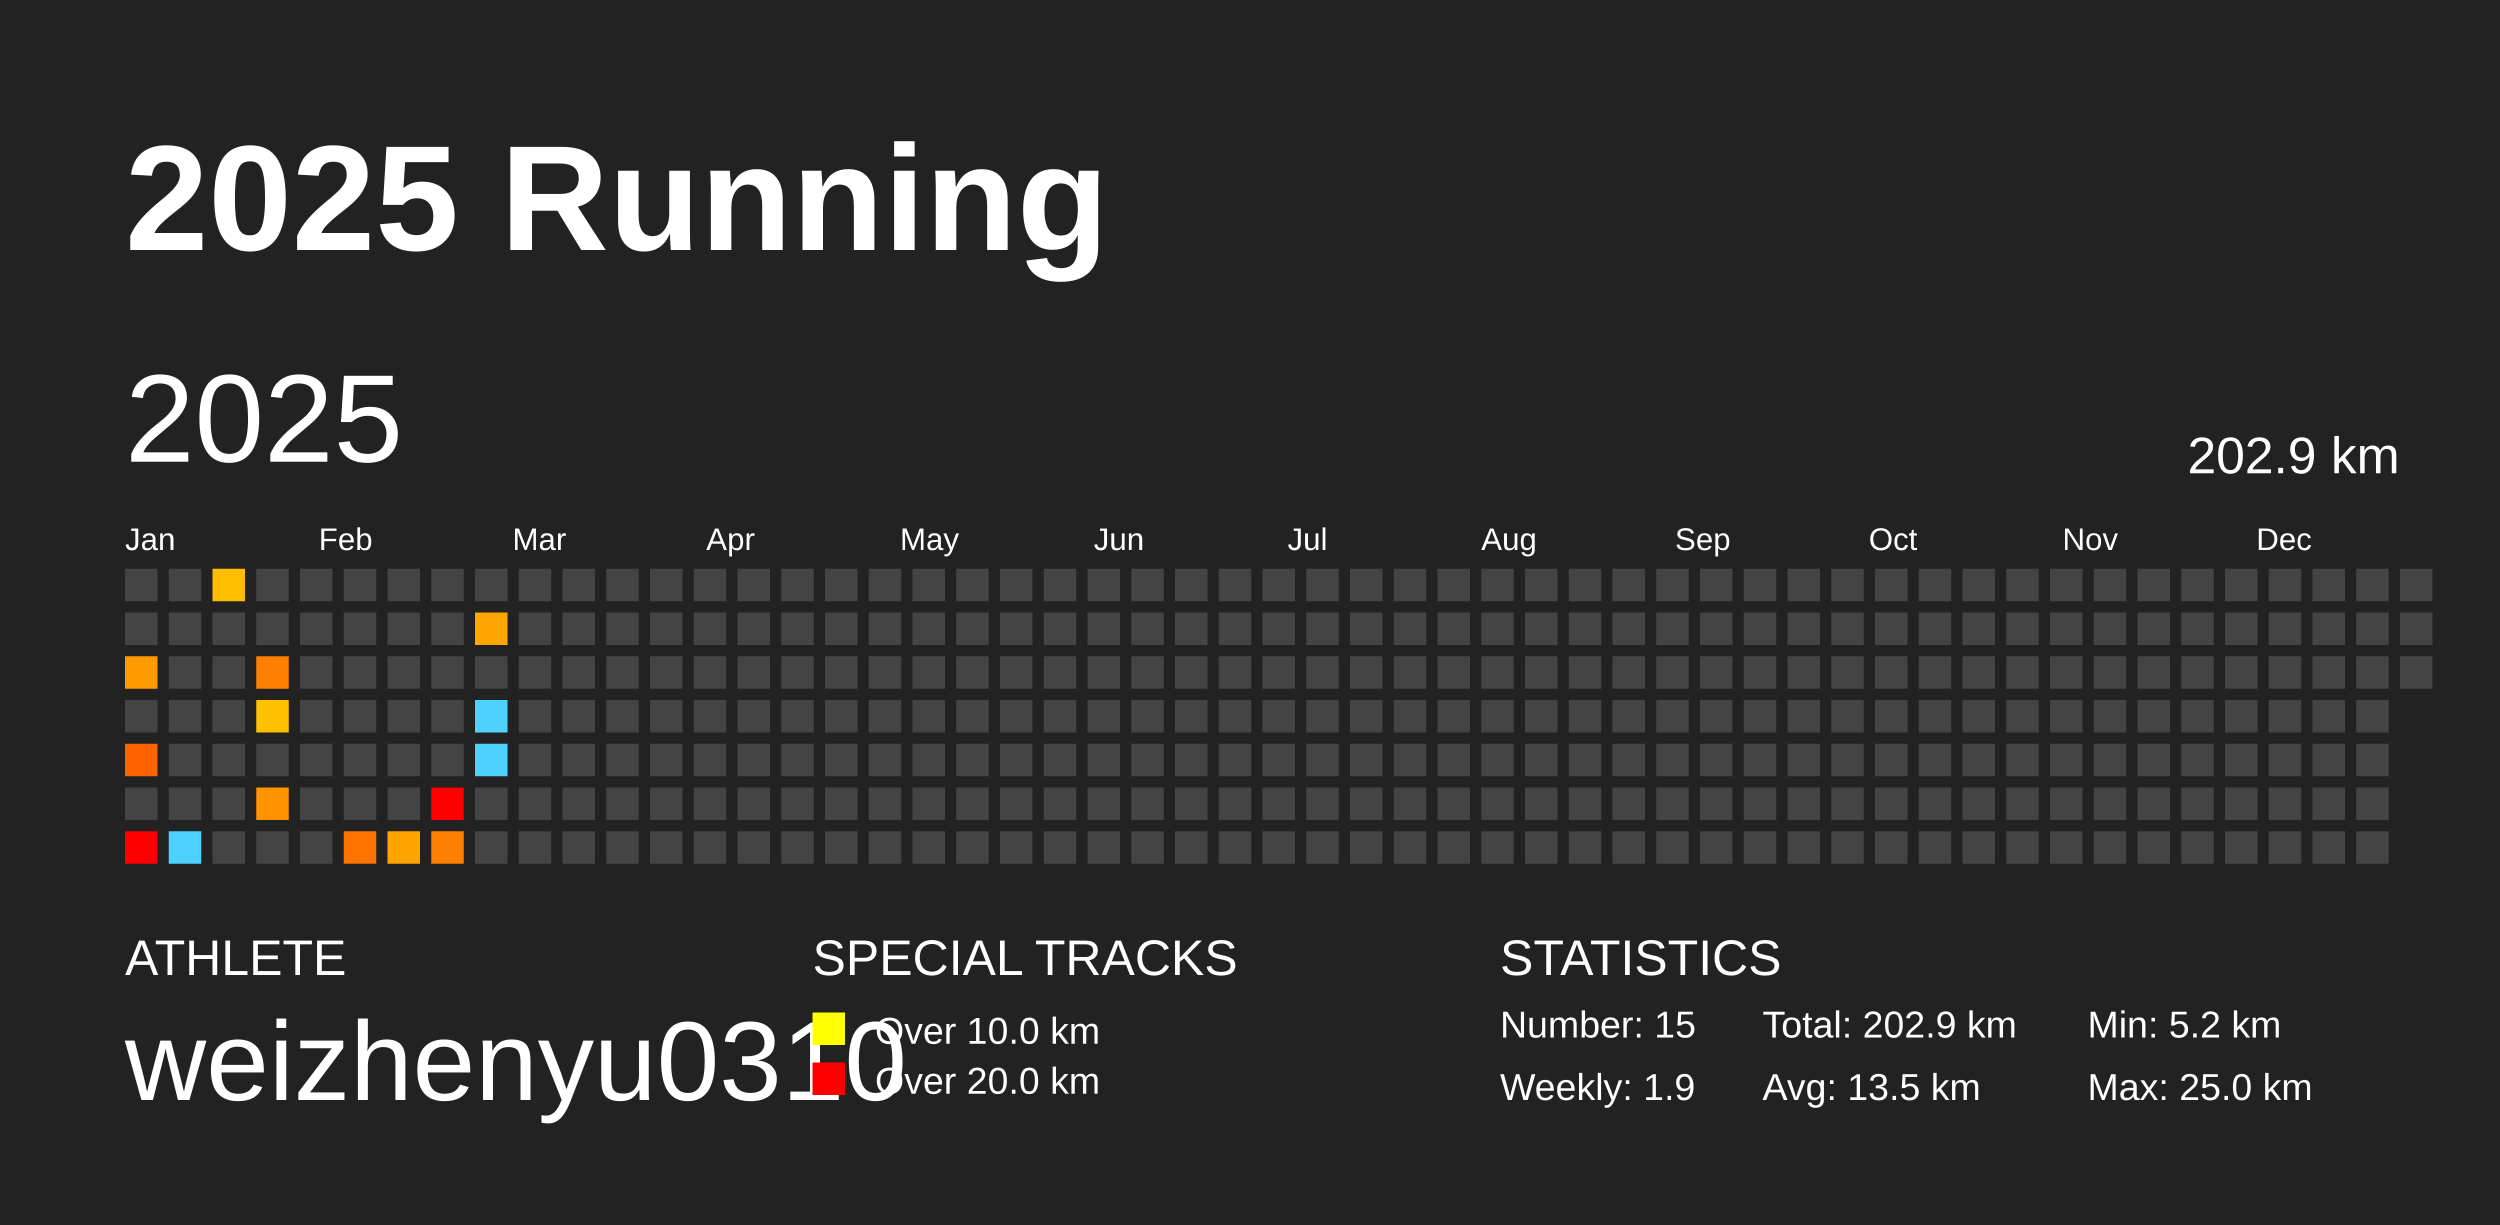
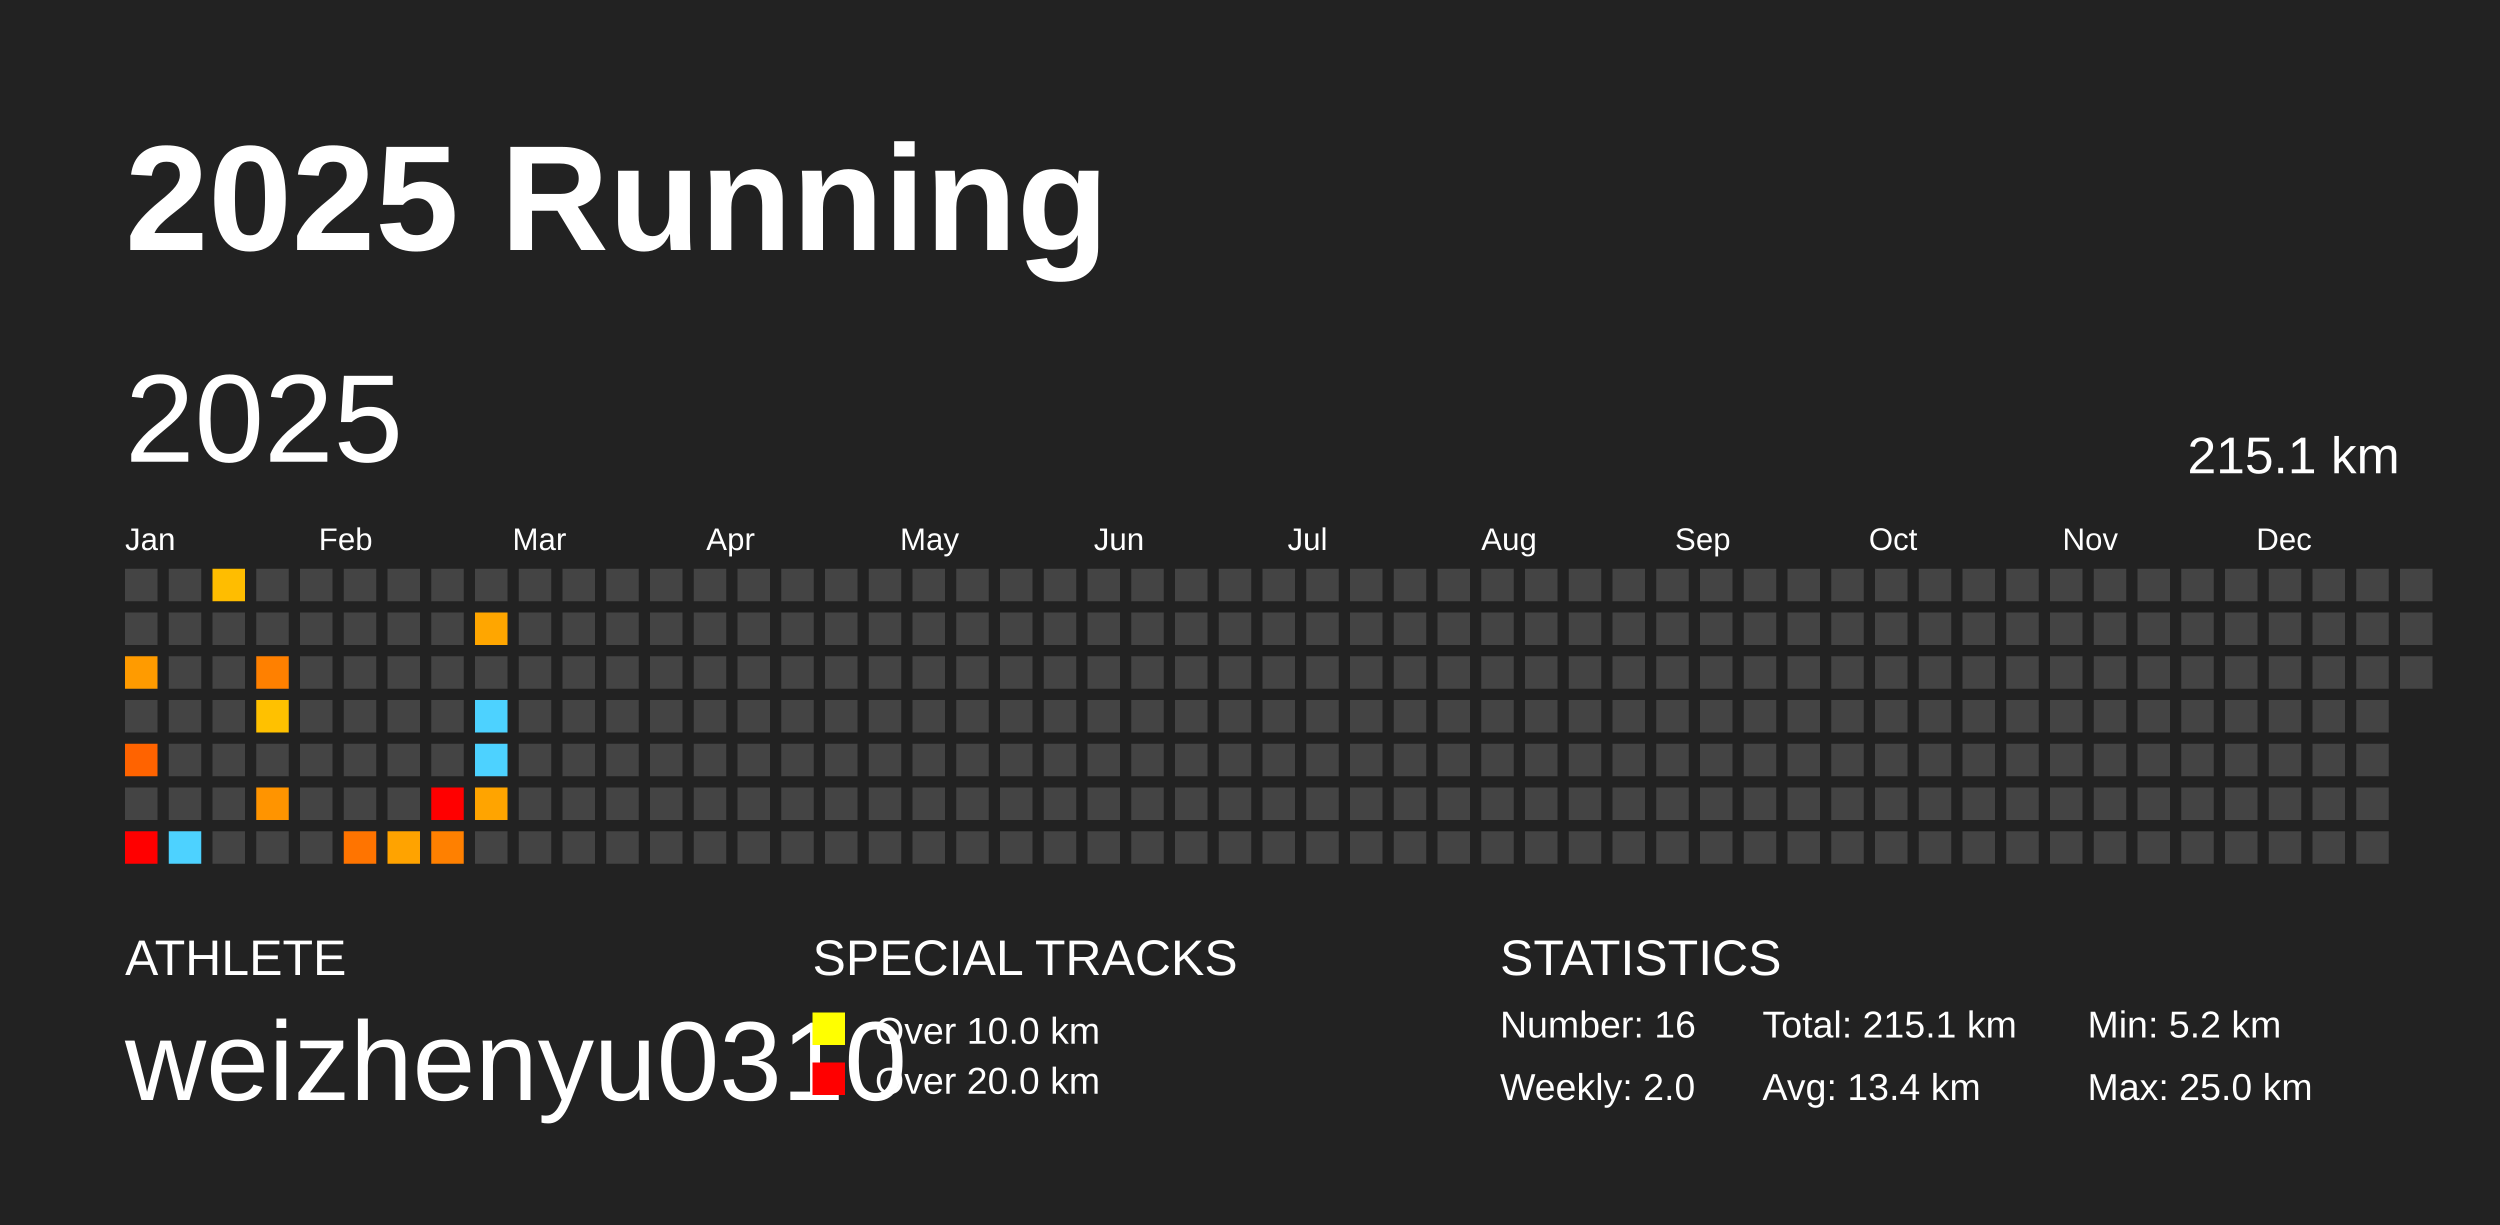
<svg xmlns="http://www.w3.org/2000/svg" baseProfile="full" height="98mm" version="1.1" viewBox="0,0,200,98" width="200mm">
  <defs />
  <rect fill="#222222" height="98" width="200" x="0" y="0" />
  <text fill="#FFFFFF" style="font-size:12px; font-family:Arial; font-weight:bold;" x="10" y="20">2025 Running</text>
  <text fill="#FFFFFF" style="font-size:4px; font-family:Arial" x="10" y="78">ATHLETE</text>
  <text fill="#FFFFFF" style="font-size:9px; font-family:Arial" x="10" y="88">weizhenyu0310</text>
  <text fill="#FFFFFF" style="font-size:4px; font-family:Arial" x="65" y="78">SPECIAL TRACKS</text>
  <rect fill="yellow" height="2.6" width="2.6" x="65" y="81" />
  <text fill="#FFFFFF" style="font-size:3px; font-family:Arial" x="70" y="83.5">Over 10.0 km</text>
  <rect fill="red" height="2.6" width="2.6" x="65" y="85" />
  <text fill="#FFFFFF" style="font-size:3px; font-family:Arial" x="70" y="87.5">Over 20.0 km</text>
  <text fill="#FFFFFF" style="font-size:4px; font-family:Arial" x="120" y="78">STATISTICS</text>
-   <text fill="#FFFFFF" style="font-size:3px; font-family:Arial" x="120" y="83">Number: 15</text>
-   <text fill="#FFFFFF" style="font-size:3px; font-family:Arial" x="120" y="88">Weekly: 1.9</text>
-   <text fill="#FFFFFF" style="font-size:3px; font-family:Arial" x="141" y="83">Total: 202.9 km</text>
-   <text fill="#FFFFFF" style="font-size:3px; font-family:Arial" x="141" y="88">Avg: 13.5 km</text>
+   <text fill="#FFFFFF" style="font-size:3px; font-family:Arial" x="120" y="83">Number: 16</text>
+   <text fill="#FFFFFF" style="font-size:3px; font-family:Arial" x="120" y="88">Weekly: 2.0</text>
+   <text fill="#FFFFFF" style="font-size:3px; font-family:Arial" x="141" y="83">Total: 215.1 km</text>
+   <text fill="#FFFFFF" style="font-size:3px; font-family:Arial" x="141" y="88">Avg: 13.4 km</text>
  <text fill="#FFFFFF" style="font-size:3px; font-family:Arial" x="167" y="83">Min: 5.2 km</text>
  <text fill="#FFFFFF" style="font-size:3px; font-family:Arial" x="167" y="88">Max: 25.0 km</text>
  <text dominant-baseline="hanging" fill="#FFFFFF" style="font-size:10.0px; font-family:Arial;" x="10" y="30">2025</text>
-   <text dominant-baseline="hanging" fill="#FFFFFF" style="font-size:4.125px; font-family:Arial;" x="175" y="35">202.9 km</text>
+   <text dominant-baseline="hanging" fill="#FFFFFF" style="font-size:4.125px; font-family:Arial;" x="175" y="35">215.1 km</text>
  <text fill="#FFFFFF" style="font-size:2.5px; font-family:Arial" x="10.0" y="44">Jan</text>
  <text fill="#FFFFFF" style="font-size:2.5px; font-family:Arial" x="25.5" y="44">Feb</text>
  <text fill="#FFFFFF" style="font-size:2.5px; font-family:Arial" x="41.0" y="44">Mar</text>
  <text fill="#FFFFFF" style="font-size:2.5px; font-family:Arial" x="56.5" y="44">Apr</text>
  <text fill="#FFFFFF" style="font-size:2.5px; font-family:Arial" x="72.0" y="44">May</text>
  <text fill="#FFFFFF" style="font-size:2.5px; font-family:Arial" x="87.5" y="44">Jun</text>
  <text fill="#FFFFFF" style="font-size:2.5px; font-family:Arial" x="103.0" y="44">Jul</text>
  <text fill="#FFFFFF" style="font-size:2.5px; font-family:Arial" x="118.5" y="44">Aug</text>
  <text fill="#FFFFFF" style="font-size:2.5px; font-family:Arial" x="134.0" y="44">Sep</text>
  <text fill="#FFFFFF" style="font-size:2.5px; font-family:Arial" x="149.5" y="44">Oct</text>
  <text fill="#FFFFFF" style="font-size:2.5px; font-family:Arial" x="165.0" y="44">Nov</text>
  <text fill="#FFFFFF" style="font-size:2.5px; font-family:Arial" x="180.5" y="44">Dec</text>
  <rect fill="#444444" height="2.6" width="2.6" x="10.0" y="45.5" />
  <rect fill="#444444" height="2.6" width="2.6" x="10.0" y="49.0" />
  <rect fill="#ff9b00" height="2.6" width="2.6" x="10.0" y="52.5" />
  <rect fill="#444444" height="2.6" width="2.6" x="10.0" y="56.0" />
  <rect fill="#ff6300" height="2.6" width="2.6" x="10.0" y="59.5" />
  <rect fill="#444444" height="2.6" width="2.6" x="10.0" y="63.0" />
  <rect fill="red" height="2.6" width="2.6" x="10.0" y="66.5" />
  <rect fill="#444444" height="2.6" width="2.6" x="13.5" y="45.5" />
  <rect fill="#444444" height="2.6" width="2.6" x="13.5" y="49.0" />
  <rect fill="#444444" height="2.6" width="2.6" x="13.5" y="52.5" />
  <rect fill="#444444" height="2.6" width="2.6" x="13.5" y="56.0" />
  <rect fill="#444444" height="2.6" width="2.6" x="13.5" y="59.5" />
  <rect fill="#444444" height="2.6" width="2.6" x="13.5" y="63.0" />
  <rect fill="#4dd2ff" height="2.6" width="2.6" x="13.5" y="66.5" />
  <rect fill="#ffbd00" height="2.6" width="2.6" x="17.0" y="45.5" />
  <rect fill="#444444" height="2.6" width="2.6" x="17.0" y="49.0" />
  <rect fill="#444444" height="2.6" width="2.6" x="17.0" y="52.5" />
  <rect fill="#444444" height="2.6" width="2.6" x="17.0" y="56.0" />
  <rect fill="#444444" height="2.6" width="2.6" x="17.0" y="59.5" />
  <rect fill="#444444" height="2.6" width="2.6" x="17.0" y="63.0" />
  <rect fill="#444444" height="2.6" width="2.6" x="17.0" y="66.5" />
  <rect fill="#444444" height="2.6" width="2.6" x="20.5" y="45.5" />
  <rect fill="#444444" height="2.6" width="2.6" x="20.5" y="49.0" />
  <rect fill="#ff8000" height="2.6" width="2.6" x="20.5" y="52.5" />
  <rect fill="#ffc100" height="2.6" width="2.6" x="20.5" y="56.0" />
  <rect fill="#444444" height="2.6" width="2.6" x="20.5" y="59.5" />
  <rect fill="#ff9400" height="2.6" width="2.6" x="20.5" y="63.0" />
  <rect fill="#444444" height="2.6" width="2.6" x="20.5" y="66.5" />
  <rect fill="#444444" height="2.6" width="2.6" x="24.0" y="45.5" />
  <rect fill="#444444" height="2.6" width="2.6" x="24.0" y="49.0" />
  <rect fill="#444444" height="2.6" width="2.6" x="24.0" y="52.5" />
  <rect fill="#444444" height="2.6" width="2.6" x="24.0" y="56.0" />
  <rect fill="#444444" height="2.6" width="2.6" x="24.0" y="59.5" />
  <rect fill="#444444" height="2.6" width="2.6" x="24.0" y="63.0" />
  <rect fill="#444444" height="2.6" width="2.6" x="24.0" y="66.5" />
  <rect fill="#444444" height="2.6" width="2.6" x="27.5" y="45.5" />
  <rect fill="#444444" height="2.6" width="2.6" x="27.5" y="49.0" />
  <rect fill="#444444" height="2.6" width="2.6" x="27.5" y="52.5" />
  <rect fill="#444444" height="2.6" width="2.6" x="27.5" y="56.0" />
  <rect fill="#444444" height="2.6" width="2.6" x="27.5" y="59.5" />
  <rect fill="#444444" height="2.6" width="2.6" x="27.5" y="63.0" />
  <rect fill="#ff7400" height="2.6" width="2.6" x="27.5" y="66.5" />
  <rect fill="#444444" height="2.6" width="2.6" x="31.0" y="45.5" />
  <rect fill="#444444" height="2.6" width="2.6" x="31.0" y="49.0" />
  <rect fill="#444444" height="2.6" width="2.6" x="31.0" y="52.5" />
  <rect fill="#444444" height="2.6" width="2.6" x="31.0" y="56.0" />
  <rect fill="#444444" height="2.6" width="2.6" x="31.0" y="59.5" />
  <rect fill="#444444" height="2.6" width="2.6" x="31.0" y="63.0" />
  <rect fill="#ffa300" height="2.6" width="2.6" x="31.0" y="66.5" />
  <rect fill="#444444" height="2.6" width="2.6" x="34.5" y="45.5" />
  <rect fill="#444444" height="2.6" width="2.6" x="34.5" y="49.0" />
  <rect fill="#444444" height="2.6" width="2.6" x="34.5" y="52.5" />
  <rect fill="#444444" height="2.6" width="2.6" x="34.5" y="56.0" />
  <rect fill="#444444" height="2.6" width="2.6" x="34.5" y="59.5" />
  <rect fill="red" height="2.6" width="2.6" x="34.5" y="63.0" />
  <rect fill="#ff8000" height="2.6" width="2.6" x="34.5" y="66.5" />
  <rect fill="#444444" height="2.6" width="2.6" x="38.0" y="45.5" />
  <rect fill="#ffa600" height="2.6" width="2.6" x="38.0" y="49.0" />
  <rect fill="#444444" height="2.6" width="2.6" x="38.0" y="52.5" />
  <rect fill="#4dd2ff" height="2.6" width="2.6" x="38.0" y="56.0" />
  <rect fill="#4dd2ff" height="2.6" width="2.6" x="38.0" y="59.5" />
-   <rect fill="#444444" height="2.6" width="2.6" x="38.0" y="63.0" />
+   <rect fill="#ffa400" height="2.6" width="2.6" x="38.0" y="63.0" />
  <rect fill="#444444" height="2.6" width="2.6" x="38.0" y="66.5" />
  <rect fill="#444444" height="2.6" width="2.6" x="41.5" y="45.5" />
  <rect fill="#444444" height="2.6" width="2.6" x="41.5" y="49.0" />
  <rect fill="#444444" height="2.6" width="2.6" x="41.5" y="52.5" />
  <rect fill="#444444" height="2.6" width="2.6" x="41.5" y="56.0" />
  <rect fill="#444444" height="2.6" width="2.6" x="41.5" y="59.5" />
  <rect fill="#444444" height="2.6" width="2.6" x="41.5" y="63.0" />
  <rect fill="#444444" height="2.6" width="2.6" x="41.5" y="66.5" />
  <rect fill="#444444" height="2.6" width="2.6" x="45.0" y="45.5" />
  <rect fill="#444444" height="2.6" width="2.6" x="45.0" y="49.0" />
  <rect fill="#444444" height="2.6" width="2.6" x="45.0" y="52.5" />
  <rect fill="#444444" height="2.6" width="2.6" x="45.0" y="56.0" />
  <rect fill="#444444" height="2.6" width="2.6" x="45.0" y="59.5" />
  <rect fill="#444444" height="2.6" width="2.6" x="45.0" y="63.0" />
  <rect fill="#444444" height="2.6" width="2.6" x="45.0" y="66.5" />
  <rect fill="#444444" height="2.6" width="2.6" x="48.5" y="45.5" />
  <rect fill="#444444" height="2.6" width="2.6" x="48.5" y="49.0" />
  <rect fill="#444444" height="2.6" width="2.6" x="48.5" y="52.5" />
  <rect fill="#444444" height="2.6" width="2.6" x="48.5" y="56.0" />
  <rect fill="#444444" height="2.6" width="2.6" x="48.5" y="59.5" />
  <rect fill="#444444" height="2.6" width="2.6" x="48.5" y="63.0" />
  <rect fill="#444444" height="2.6" width="2.6" x="48.5" y="66.5" />
  <rect fill="#444444" height="2.6" width="2.6" x="52.0" y="45.5" />
  <rect fill="#444444" height="2.6" width="2.6" x="52.0" y="49.0" />
  <rect fill="#444444" height="2.6" width="2.6" x="52.0" y="52.5" />
  <rect fill="#444444" height="2.6" width="2.6" x="52.0" y="56.0" />
  <rect fill="#444444" height="2.6" width="2.6" x="52.0" y="59.5" />
  <rect fill="#444444" height="2.6" width="2.6" x="52.0" y="63.0" />
  <rect fill="#444444" height="2.6" width="2.6" x="52.0" y="66.5" />
  <rect fill="#444444" height="2.6" width="2.6" x="55.5" y="45.5" />
  <rect fill="#444444" height="2.6" width="2.6" x="55.5" y="49.0" />
  <rect fill="#444444" height="2.6" width="2.6" x="55.5" y="52.5" />
  <rect fill="#444444" height="2.6" width="2.6" x="55.5" y="56.0" />
  <rect fill="#444444" height="2.6" width="2.6" x="55.5" y="59.5" />
  <rect fill="#444444" height="2.6" width="2.6" x="55.5" y="63.0" />
  <rect fill="#444444" height="2.6" width="2.6" x="55.5" y="66.5" />
  <rect fill="#444444" height="2.6" width="2.6" x="59.0" y="45.5" />
  <rect fill="#444444" height="2.6" width="2.6" x="59.0" y="49.0" />
  <rect fill="#444444" height="2.6" width="2.6" x="59.0" y="52.5" />
  <rect fill="#444444" height="2.6" width="2.6" x="59.0" y="56.0" />
  <rect fill="#444444" height="2.6" width="2.6" x="59.0" y="59.5" />
  <rect fill="#444444" height="2.6" width="2.6" x="59.0" y="63.0" />
  <rect fill="#444444" height="2.6" width="2.6" x="59.0" y="66.5" />
  <rect fill="#444444" height="2.6" width="2.6" x="62.5" y="45.5" />
  <rect fill="#444444" height="2.6" width="2.6" x="62.5" y="49.0" />
  <rect fill="#444444" height="2.6" width="2.6" x="62.5" y="52.5" />
  <rect fill="#444444" height="2.6" width="2.6" x="62.5" y="56.0" />
  <rect fill="#444444" height="2.6" width="2.6" x="62.5" y="59.5" />
  <rect fill="#444444" height="2.6" width="2.6" x="62.5" y="63.0" />
  <rect fill="#444444" height="2.6" width="2.6" x="62.5" y="66.5" />
  <rect fill="#444444" height="2.6" width="2.6" x="66.0" y="45.5" />
  <rect fill="#444444" height="2.6" width="2.6" x="66.0" y="49.0" />
  <rect fill="#444444" height="2.6" width="2.6" x="66.0" y="52.5" />
  <rect fill="#444444" height="2.6" width="2.6" x="66.0" y="56.0" />
  <rect fill="#444444" height="2.6" width="2.6" x="66.0" y="59.5" />
  <rect fill="#444444" height="2.6" width="2.6" x="66.0" y="63.0" />
  <rect fill="#444444" height="2.6" width="2.6" x="66.0" y="66.5" />
  <rect fill="#444444" height="2.6" width="2.6" x="69.5" y="45.5" />
  <rect fill="#444444" height="2.6" width="2.6" x="69.5" y="49.0" />
  <rect fill="#444444" height="2.6" width="2.6" x="69.5" y="52.5" />
  <rect fill="#444444" height="2.6" width="2.6" x="69.5" y="56.0" />
  <rect fill="#444444" height="2.6" width="2.6" x="69.5" y="59.5" />
  <rect fill="#444444" height="2.6" width="2.6" x="69.5" y="63.0" />
  <rect fill="#444444" height="2.6" width="2.6" x="69.5" y="66.5" />
  <rect fill="#444444" height="2.6" width="2.6" x="73.0" y="45.5" />
  <rect fill="#444444" height="2.6" width="2.6" x="73.0" y="49.0" />
  <rect fill="#444444" height="2.6" width="2.6" x="73.0" y="52.5" />
  <rect fill="#444444" height="2.6" width="2.6" x="73.0" y="56.0" />
  <rect fill="#444444" height="2.6" width="2.6" x="73.0" y="59.5" />
  <rect fill="#444444" height="2.6" width="2.6" x="73.0" y="63.0" />
  <rect fill="#444444" height="2.6" width="2.6" x="73.0" y="66.5" />
  <rect fill="#444444" height="2.6" width="2.6" x="76.5" y="45.5" />
  <rect fill="#444444" height="2.6" width="2.6" x="76.5" y="49.0" />
  <rect fill="#444444" height="2.6" width="2.6" x="76.5" y="52.5" />
  <rect fill="#444444" height="2.6" width="2.6" x="76.5" y="56.0" />
  <rect fill="#444444" height="2.6" width="2.6" x="76.5" y="59.5" />
  <rect fill="#444444" height="2.6" width="2.6" x="76.5" y="63.0" />
  <rect fill="#444444" height="2.6" width="2.6" x="76.5" y="66.5" />
  <rect fill="#444444" height="2.6" width="2.6" x="80.0" y="45.5" />
  <rect fill="#444444" height="2.6" width="2.6" x="80.0" y="49.0" />
  <rect fill="#444444" height="2.6" width="2.6" x="80.0" y="52.5" />
  <rect fill="#444444" height="2.6" width="2.6" x="80.0" y="56.0" />
  <rect fill="#444444" height="2.6" width="2.6" x="80.0" y="59.5" />
  <rect fill="#444444" height="2.6" width="2.6" x="80.0" y="63.0" />
  <rect fill="#444444" height="2.6" width="2.6" x="80.0" y="66.5" />
  <rect fill="#444444" height="2.6" width="2.6" x="83.5" y="45.5" />
  <rect fill="#444444" height="2.6" width="2.6" x="83.5" y="49.0" />
  <rect fill="#444444" height="2.6" width="2.6" x="83.5" y="52.5" />
  <rect fill="#444444" height="2.6" width="2.6" x="83.5" y="56.0" />
  <rect fill="#444444" height="2.6" width="2.6" x="83.5" y="59.5" />
  <rect fill="#444444" height="2.6" width="2.6" x="83.5" y="63.0" />
  <rect fill="#444444" height="2.6" width="2.6" x="83.5" y="66.5" />
  <rect fill="#444444" height="2.6" width="2.6" x="87.0" y="45.5" />
  <rect fill="#444444" height="2.6" width="2.6" x="87.0" y="49.0" />
  <rect fill="#444444" height="2.6" width="2.6" x="87.0" y="52.5" />
  <rect fill="#444444" height="2.6" width="2.6" x="87.0" y="56.0" />
  <rect fill="#444444" height="2.6" width="2.6" x="87.0" y="59.5" />
  <rect fill="#444444" height="2.6" width="2.6" x="87.0" y="63.0" />
  <rect fill="#444444" height="2.6" width="2.6" x="87.0" y="66.5" />
  <rect fill="#444444" height="2.6" width="2.6" x="90.5" y="45.5" />
  <rect fill="#444444" height="2.6" width="2.6" x="90.5" y="49.0" />
  <rect fill="#444444" height="2.6" width="2.6" x="90.5" y="52.5" />
  <rect fill="#444444" height="2.6" width="2.6" x="90.5" y="56.0" />
  <rect fill="#444444" height="2.6" width="2.6" x="90.5" y="59.5" />
  <rect fill="#444444" height="2.6" width="2.6" x="90.5" y="63.0" />
  <rect fill="#444444" height="2.6" width="2.6" x="90.5" y="66.5" />
  <rect fill="#444444" height="2.6" width="2.6" x="94.0" y="45.5" />
  <rect fill="#444444" height="2.6" width="2.6" x="94.0" y="49.0" />
  <rect fill="#444444" height="2.6" width="2.6" x="94.0" y="52.5" />
  <rect fill="#444444" height="2.6" width="2.6" x="94.0" y="56.0" />
  <rect fill="#444444" height="2.6" width="2.6" x="94.0" y="59.5" />
  <rect fill="#444444" height="2.6" width="2.6" x="94.0" y="63.0" />
  <rect fill="#444444" height="2.6" width="2.6" x="94.0" y="66.5" />
  <rect fill="#444444" height="2.6" width="2.6" x="97.5" y="45.5" />
  <rect fill="#444444" height="2.6" width="2.6" x="97.5" y="49.0" />
  <rect fill="#444444" height="2.6" width="2.6" x="97.5" y="52.5" />
  <rect fill="#444444" height="2.6" width="2.6" x="97.5" y="56.0" />
  <rect fill="#444444" height="2.6" width="2.6" x="97.5" y="59.5" />
  <rect fill="#444444" height="2.6" width="2.6" x="97.5" y="63.0" />
  <rect fill="#444444" height="2.6" width="2.6" x="97.5" y="66.5" />
  <rect fill="#444444" height="2.6" width="2.6" x="101.0" y="45.5" />
  <rect fill="#444444" height="2.6" width="2.6" x="101.0" y="49.0" />
  <rect fill="#444444" height="2.6" width="2.6" x="101.0" y="52.5" />
  <rect fill="#444444" height="2.6" width="2.6" x="101.0" y="56.0" />
  <rect fill="#444444" height="2.6" width="2.6" x="101.0" y="59.5" />
  <rect fill="#444444" height="2.6" width="2.6" x="101.0" y="63.0" />
  <rect fill="#444444" height="2.6" width="2.6" x="101.0" y="66.5" />
  <rect fill="#444444" height="2.6" width="2.6" x="104.5" y="45.5" />
  <rect fill="#444444" height="2.6" width="2.6" x="104.5" y="49.0" />
  <rect fill="#444444" height="2.6" width="2.6" x="104.5" y="52.5" />
  <rect fill="#444444" height="2.6" width="2.6" x="104.5" y="56.0" />
  <rect fill="#444444" height="2.6" width="2.6" x="104.5" y="59.5" />
  <rect fill="#444444" height="2.6" width="2.6" x="104.5" y="63.0" />
  <rect fill="#444444" height="2.6" width="2.6" x="104.5" y="66.5" />
  <rect fill="#444444" height="2.6" width="2.6" x="108.0" y="45.5" />
  <rect fill="#444444" height="2.6" width="2.6" x="108.0" y="49.0" />
  <rect fill="#444444" height="2.6" width="2.6" x="108.0" y="52.5" />
  <rect fill="#444444" height="2.6" width="2.6" x="108.0" y="56.0" />
  <rect fill="#444444" height="2.6" width="2.6" x="108.0" y="59.5" />
  <rect fill="#444444" height="2.6" width="2.6" x="108.0" y="63.0" />
  <rect fill="#444444" height="2.6" width="2.6" x="108.0" y="66.5" />
  <rect fill="#444444" height="2.6" width="2.6" x="111.5" y="45.5" />
  <rect fill="#444444" height="2.6" width="2.6" x="111.5" y="49.0" />
  <rect fill="#444444" height="2.6" width="2.6" x="111.5" y="52.5" />
  <rect fill="#444444" height="2.6" width="2.6" x="111.5" y="56.0" />
  <rect fill="#444444" height="2.6" width="2.6" x="111.5" y="59.5" />
  <rect fill="#444444" height="2.6" width="2.6" x="111.5" y="63.0" />
  <rect fill="#444444" height="2.6" width="2.6" x="111.5" y="66.5" />
  <rect fill="#444444" height="2.6" width="2.6" x="115.0" y="45.5" />
  <rect fill="#444444" height="2.6" width="2.6" x="115.0" y="49.0" />
  <rect fill="#444444" height="2.6" width="2.6" x="115.0" y="52.5" />
  <rect fill="#444444" height="2.6" width="2.6" x="115.0" y="56.0" />
  <rect fill="#444444" height="2.6" width="2.6" x="115.0" y="59.5" />
  <rect fill="#444444" height="2.6" width="2.6" x="115.0" y="63.0" />
  <rect fill="#444444" height="2.6" width="2.6" x="115.0" y="66.5" />
  <rect fill="#444444" height="2.6" width="2.6" x="118.5" y="45.5" />
  <rect fill="#444444" height="2.6" width="2.6" x="118.5" y="49.0" />
  <rect fill="#444444" height="2.6" width="2.6" x="118.5" y="52.5" />
  <rect fill="#444444" height="2.6" width="2.6" x="118.5" y="56.0" />
  <rect fill="#444444" height="2.6" width="2.6" x="118.5" y="59.5" />
  <rect fill="#444444" height="2.6" width="2.6" x="118.5" y="63.0" />
  <rect fill="#444444" height="2.6" width="2.6" x="118.5" y="66.5" />
  <rect fill="#444444" height="2.6" width="2.6" x="122.0" y="45.5" />
  <rect fill="#444444" height="2.6" width="2.6" x="122.0" y="49.0" />
  <rect fill="#444444" height="2.6" width="2.6" x="122.0" y="52.5" />
  <rect fill="#444444" height="2.6" width="2.6" x="122.0" y="56.0" />
  <rect fill="#444444" height="2.6" width="2.6" x="122.0" y="59.5" />
  <rect fill="#444444" height="2.6" width="2.6" x="122.0" y="63.0" />
  <rect fill="#444444" height="2.6" width="2.6" x="122.0" y="66.5" />
  <rect fill="#444444" height="2.6" width="2.6" x="125.5" y="45.5" />
  <rect fill="#444444" height="2.6" width="2.6" x="125.5" y="49.0" />
  <rect fill="#444444" height="2.6" width="2.6" x="125.5" y="52.5" />
  <rect fill="#444444" height="2.6" width="2.6" x="125.5" y="56.0" />
  <rect fill="#444444" height="2.6" width="2.6" x="125.5" y="59.5" />
  <rect fill="#444444" height="2.6" width="2.6" x="125.5" y="63.0" />
  <rect fill="#444444" height="2.6" width="2.6" x="125.5" y="66.5" />
  <rect fill="#444444" height="2.6" width="2.6" x="129.0" y="45.5" />
  <rect fill="#444444" height="2.6" width="2.6" x="129.0" y="49.0" />
  <rect fill="#444444" height="2.6" width="2.6" x="129.0" y="52.5" />
  <rect fill="#444444" height="2.6" width="2.6" x="129.0" y="56.0" />
  <rect fill="#444444" height="2.6" width="2.6" x="129.0" y="59.5" />
  <rect fill="#444444" height="2.6" width="2.6" x="129.0" y="63.0" />
  <rect fill="#444444" height="2.6" width="2.6" x="129.0" y="66.5" />
  <rect fill="#444444" height="2.6" width="2.6" x="132.5" y="45.5" />
  <rect fill="#444444" height="2.6" width="2.6" x="132.5" y="49.0" />
  <rect fill="#444444" height="2.6" width="2.6" x="132.5" y="52.5" />
  <rect fill="#444444" height="2.6" width="2.6" x="132.5" y="56.0" />
  <rect fill="#444444" height="2.6" width="2.6" x="132.5" y="59.5" />
  <rect fill="#444444" height="2.6" width="2.6" x="132.5" y="63.0" />
  <rect fill="#444444" height="2.6" width="2.6" x="132.5" y="66.5" />
  <rect fill="#444444" height="2.6" width="2.6" x="136.0" y="45.5" />
  <rect fill="#444444" height="2.6" width="2.6" x="136.0" y="49.0" />
  <rect fill="#444444" height="2.6" width="2.6" x="136.0" y="52.5" />
  <rect fill="#444444" height="2.6" width="2.6" x="136.0" y="56.0" />
  <rect fill="#444444" height="2.6" width="2.6" x="136.0" y="59.5" />
  <rect fill="#444444" height="2.6" width="2.6" x="136.0" y="63.0" />
  <rect fill="#444444" height="2.6" width="2.6" x="136.0" y="66.5" />
  <rect fill="#444444" height="2.6" width="2.6" x="139.5" y="45.5" />
  <rect fill="#444444" height="2.6" width="2.6" x="139.5" y="49.0" />
  <rect fill="#444444" height="2.6" width="2.6" x="139.5" y="52.5" />
  <rect fill="#444444" height="2.6" width="2.6" x="139.5" y="56.0" />
  <rect fill="#444444" height="2.6" width="2.6" x="139.5" y="59.5" />
  <rect fill="#444444" height="2.6" width="2.6" x="139.5" y="63.0" />
  <rect fill="#444444" height="2.6" width="2.6" x="139.5" y="66.5" />
  <rect fill="#444444" height="2.6" width="2.6" x="143.0" y="45.5" />
  <rect fill="#444444" height="2.6" width="2.6" x="143.0" y="49.0" />
  <rect fill="#444444" height="2.6" width="2.6" x="143.0" y="52.5" />
  <rect fill="#444444" height="2.6" width="2.6" x="143.0" y="56.0" />
  <rect fill="#444444" height="2.6" width="2.6" x="143.0" y="59.5" />
  <rect fill="#444444" height="2.6" width="2.6" x="143.0" y="63.0" />
  <rect fill="#444444" height="2.6" width="2.6" x="143.0" y="66.5" />
  <rect fill="#444444" height="2.6" width="2.6" x="146.5" y="45.5" />
  <rect fill="#444444" height="2.6" width="2.6" x="146.5" y="49.0" />
  <rect fill="#444444" height="2.6" width="2.6" x="146.5" y="52.5" />
  <rect fill="#444444" height="2.6" width="2.6" x="146.5" y="56.0" />
  <rect fill="#444444" height="2.6" width="2.6" x="146.5" y="59.5" />
  <rect fill="#444444" height="2.6" width="2.6" x="146.5" y="63.0" />
  <rect fill="#444444" height="2.6" width="2.6" x="146.5" y="66.5" />
  <rect fill="#444444" height="2.6" width="2.6" x="150.0" y="45.5" />
  <rect fill="#444444" height="2.6" width="2.6" x="150.0" y="49.0" />
  <rect fill="#444444" height="2.6" width="2.6" x="150.0" y="52.5" />
  <rect fill="#444444" height="2.6" width="2.6" x="150.0" y="56.0" />
  <rect fill="#444444" height="2.6" width="2.6" x="150.0" y="59.5" />
  <rect fill="#444444" height="2.6" width="2.6" x="150.0" y="63.0" />
  <rect fill="#444444" height="2.6" width="2.6" x="150.0" y="66.5" />
  <rect fill="#444444" height="2.6" width="2.6" x="153.5" y="45.5" />
  <rect fill="#444444" height="2.6" width="2.6" x="153.5" y="49.0" />
  <rect fill="#444444" height="2.6" width="2.6" x="153.5" y="52.5" />
  <rect fill="#444444" height="2.6" width="2.6" x="153.5" y="56.0" />
  <rect fill="#444444" height="2.6" width="2.6" x="153.5" y="59.5" />
  <rect fill="#444444" height="2.6" width="2.6" x="153.5" y="63.0" />
  <rect fill="#444444" height="2.6" width="2.6" x="153.5" y="66.5" />
  <rect fill="#444444" height="2.6" width="2.6" x="157.0" y="45.5" />
  <rect fill="#444444" height="2.6" width="2.6" x="157.0" y="49.0" />
  <rect fill="#444444" height="2.6" width="2.6" x="157.0" y="52.5" />
  <rect fill="#444444" height="2.6" width="2.6" x="157.0" y="56.0" />
  <rect fill="#444444" height="2.6" width="2.6" x="157.0" y="59.5" />
  <rect fill="#444444" height="2.6" width="2.6" x="157.0" y="63.0" />
  <rect fill="#444444" height="2.6" width="2.6" x="157.0" y="66.5" />
  <rect fill="#444444" height="2.6" width="2.6" x="160.5" y="45.5" />
  <rect fill="#444444" height="2.6" width="2.6" x="160.5" y="49.0" />
  <rect fill="#444444" height="2.6" width="2.6" x="160.5" y="52.5" />
  <rect fill="#444444" height="2.6" width="2.6" x="160.5" y="56.0" />
  <rect fill="#444444" height="2.6" width="2.6" x="160.5" y="59.5" />
  <rect fill="#444444" height="2.6" width="2.6" x="160.5" y="63.0" />
  <rect fill="#444444" height="2.6" width="2.6" x="160.5" y="66.5" />
  <rect fill="#444444" height="2.6" width="2.6" x="164.0" y="45.5" />
  <rect fill="#444444" height="2.6" width="2.6" x="164.0" y="49.0" />
  <rect fill="#444444" height="2.6" width="2.6" x="164.0" y="52.5" />
  <rect fill="#444444" height="2.6" width="2.6" x="164.0" y="56.0" />
  <rect fill="#444444" height="2.6" width="2.6" x="164.0" y="59.5" />
  <rect fill="#444444" height="2.6" width="2.6" x="164.0" y="63.0" />
  <rect fill="#444444" height="2.6" width="2.6" x="164.0" y="66.5" />
  <rect fill="#444444" height="2.6" width="2.6" x="167.5" y="45.5" />
  <rect fill="#444444" height="2.6" width="2.6" x="167.5" y="49.0" />
  <rect fill="#444444" height="2.6" width="2.6" x="167.5" y="52.5" />
  <rect fill="#444444" height="2.6" width="2.6" x="167.5" y="56.0" />
  <rect fill="#444444" height="2.6" width="2.6" x="167.5" y="59.5" />
  <rect fill="#444444" height="2.6" width="2.6" x="167.5" y="63.0" />
  <rect fill="#444444" height="2.6" width="2.6" x="167.5" y="66.5" />
  <rect fill="#444444" height="2.6" width="2.6" x="171.0" y="45.5" />
  <rect fill="#444444" height="2.6" width="2.6" x="171.0" y="49.0" />
  <rect fill="#444444" height="2.6" width="2.6" x="171.0" y="52.5" />
  <rect fill="#444444" height="2.6" width="2.6" x="171.0" y="56.0" />
  <rect fill="#444444" height="2.6" width="2.6" x="171.0" y="59.5" />
  <rect fill="#444444" height="2.6" width="2.6" x="171.0" y="63.0" />
  <rect fill="#444444" height="2.6" width="2.6" x="171.0" y="66.5" />
  <rect fill="#444444" height="2.6" width="2.6" x="174.5" y="45.5" />
  <rect fill="#444444" height="2.6" width="2.6" x="174.5" y="49.0" />
  <rect fill="#444444" height="2.6" width="2.6" x="174.5" y="52.5" />
  <rect fill="#444444" height="2.6" width="2.6" x="174.5" y="56.0" />
  <rect fill="#444444" height="2.6" width="2.6" x="174.5" y="59.5" />
  <rect fill="#444444" height="2.6" width="2.6" x="174.5" y="63.0" />
  <rect fill="#444444" height="2.6" width="2.6" x="174.5" y="66.5" />
  <rect fill="#444444" height="2.6" width="2.6" x="178.0" y="45.5" />
  <rect fill="#444444" height="2.6" width="2.6" x="178.0" y="49.0" />
  <rect fill="#444444" height="2.6" width="2.6" x="178.0" y="52.5" />
  <rect fill="#444444" height="2.6" width="2.6" x="178.0" y="56.0" />
  <rect fill="#444444" height="2.6" width="2.6" x="178.0" y="59.5" />
  <rect fill="#444444" height="2.6" width="2.6" x="178.0" y="63.0" />
  <rect fill="#444444" height="2.6" width="2.6" x="178.0" y="66.5" />
  <rect fill="#444444" height="2.6" width="2.6" x="181.5" y="45.5" />
  <rect fill="#444444" height="2.6" width="2.6" x="181.5" y="49.0" />
  <rect fill="#444444" height="2.6" width="2.6" x="181.5" y="52.5" />
  <rect fill="#444444" height="2.6" width="2.6" x="181.5" y="56.0" />
  <rect fill="#444444" height="2.6" width="2.6" x="181.5" y="59.5" />
  <rect fill="#444444" height="2.6" width="2.6" x="181.5" y="63.0" />
  <rect fill="#444444" height="2.6" width="2.6" x="181.5" y="66.5" />
  <rect fill="#444444" height="2.6" width="2.6" x="185.0" y="45.5" />
  <rect fill="#444444" height="2.6" width="2.6" x="185.0" y="49.0" />
  <rect fill="#444444" height="2.6" width="2.6" x="185.0" y="52.5" />
  <rect fill="#444444" height="2.6" width="2.6" x="185.0" y="56.0" />
  <rect fill="#444444" height="2.6" width="2.6" x="185.0" y="59.5" />
  <rect fill="#444444" height="2.6" width="2.6" x="185.0" y="63.0" />
  <rect fill="#444444" height="2.6" width="2.6" x="185.0" y="66.5" />
  <rect fill="#444444" height="2.6" width="2.6" x="188.5" y="45.5" />
  <rect fill="#444444" height="2.6" width="2.6" x="188.5" y="49.0" />
  <rect fill="#444444" height="2.6" width="2.6" x="188.5" y="52.5" />
  <rect fill="#444444" height="2.6" width="2.6" x="188.5" y="56.0" />
  <rect fill="#444444" height="2.6" width="2.6" x="188.5" y="59.5" />
  <rect fill="#444444" height="2.6" width="2.6" x="188.5" y="63.0" />
  <rect fill="#444444" height="2.6" width="2.6" x="188.5" y="66.5" />
  <rect fill="#444444" height="2.6" width="2.6" x="192.0" y="45.5" />
  <rect fill="#444444" height="2.6" width="2.6" x="192.0" y="49.0" />
  <rect fill="#444444" height="2.6" width="2.6" x="192.0" y="52.5" />
</svg>
